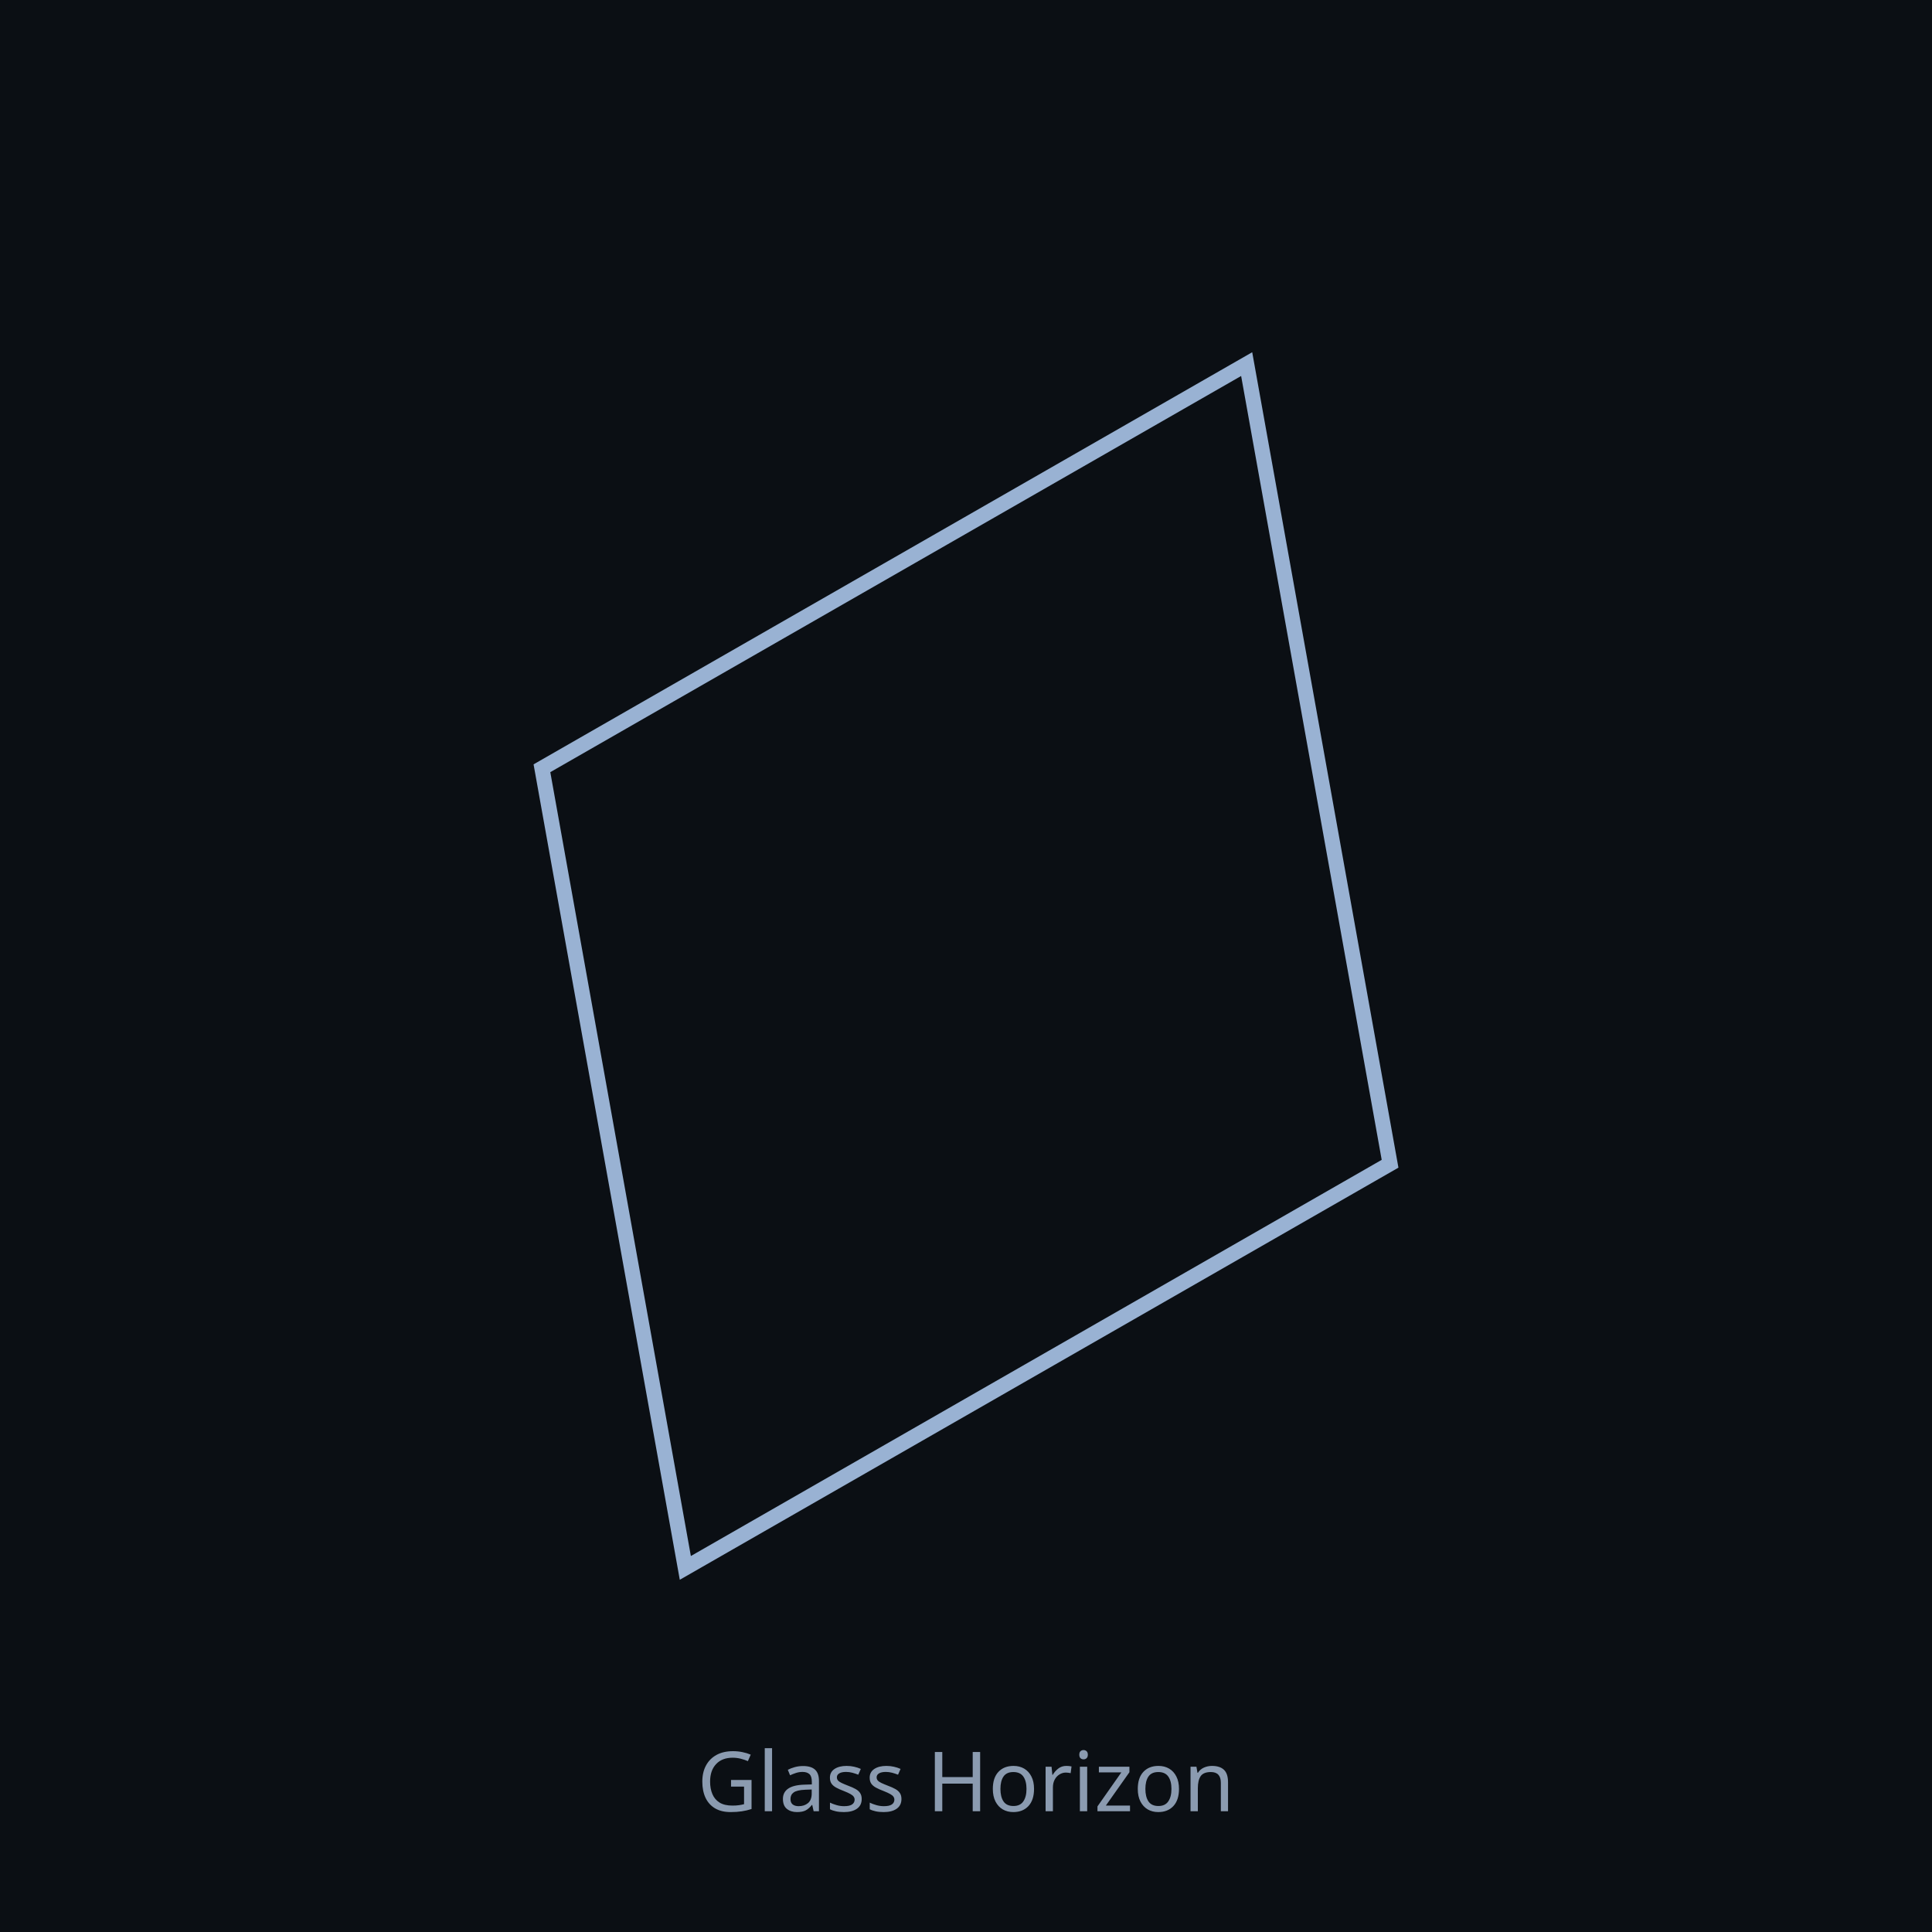
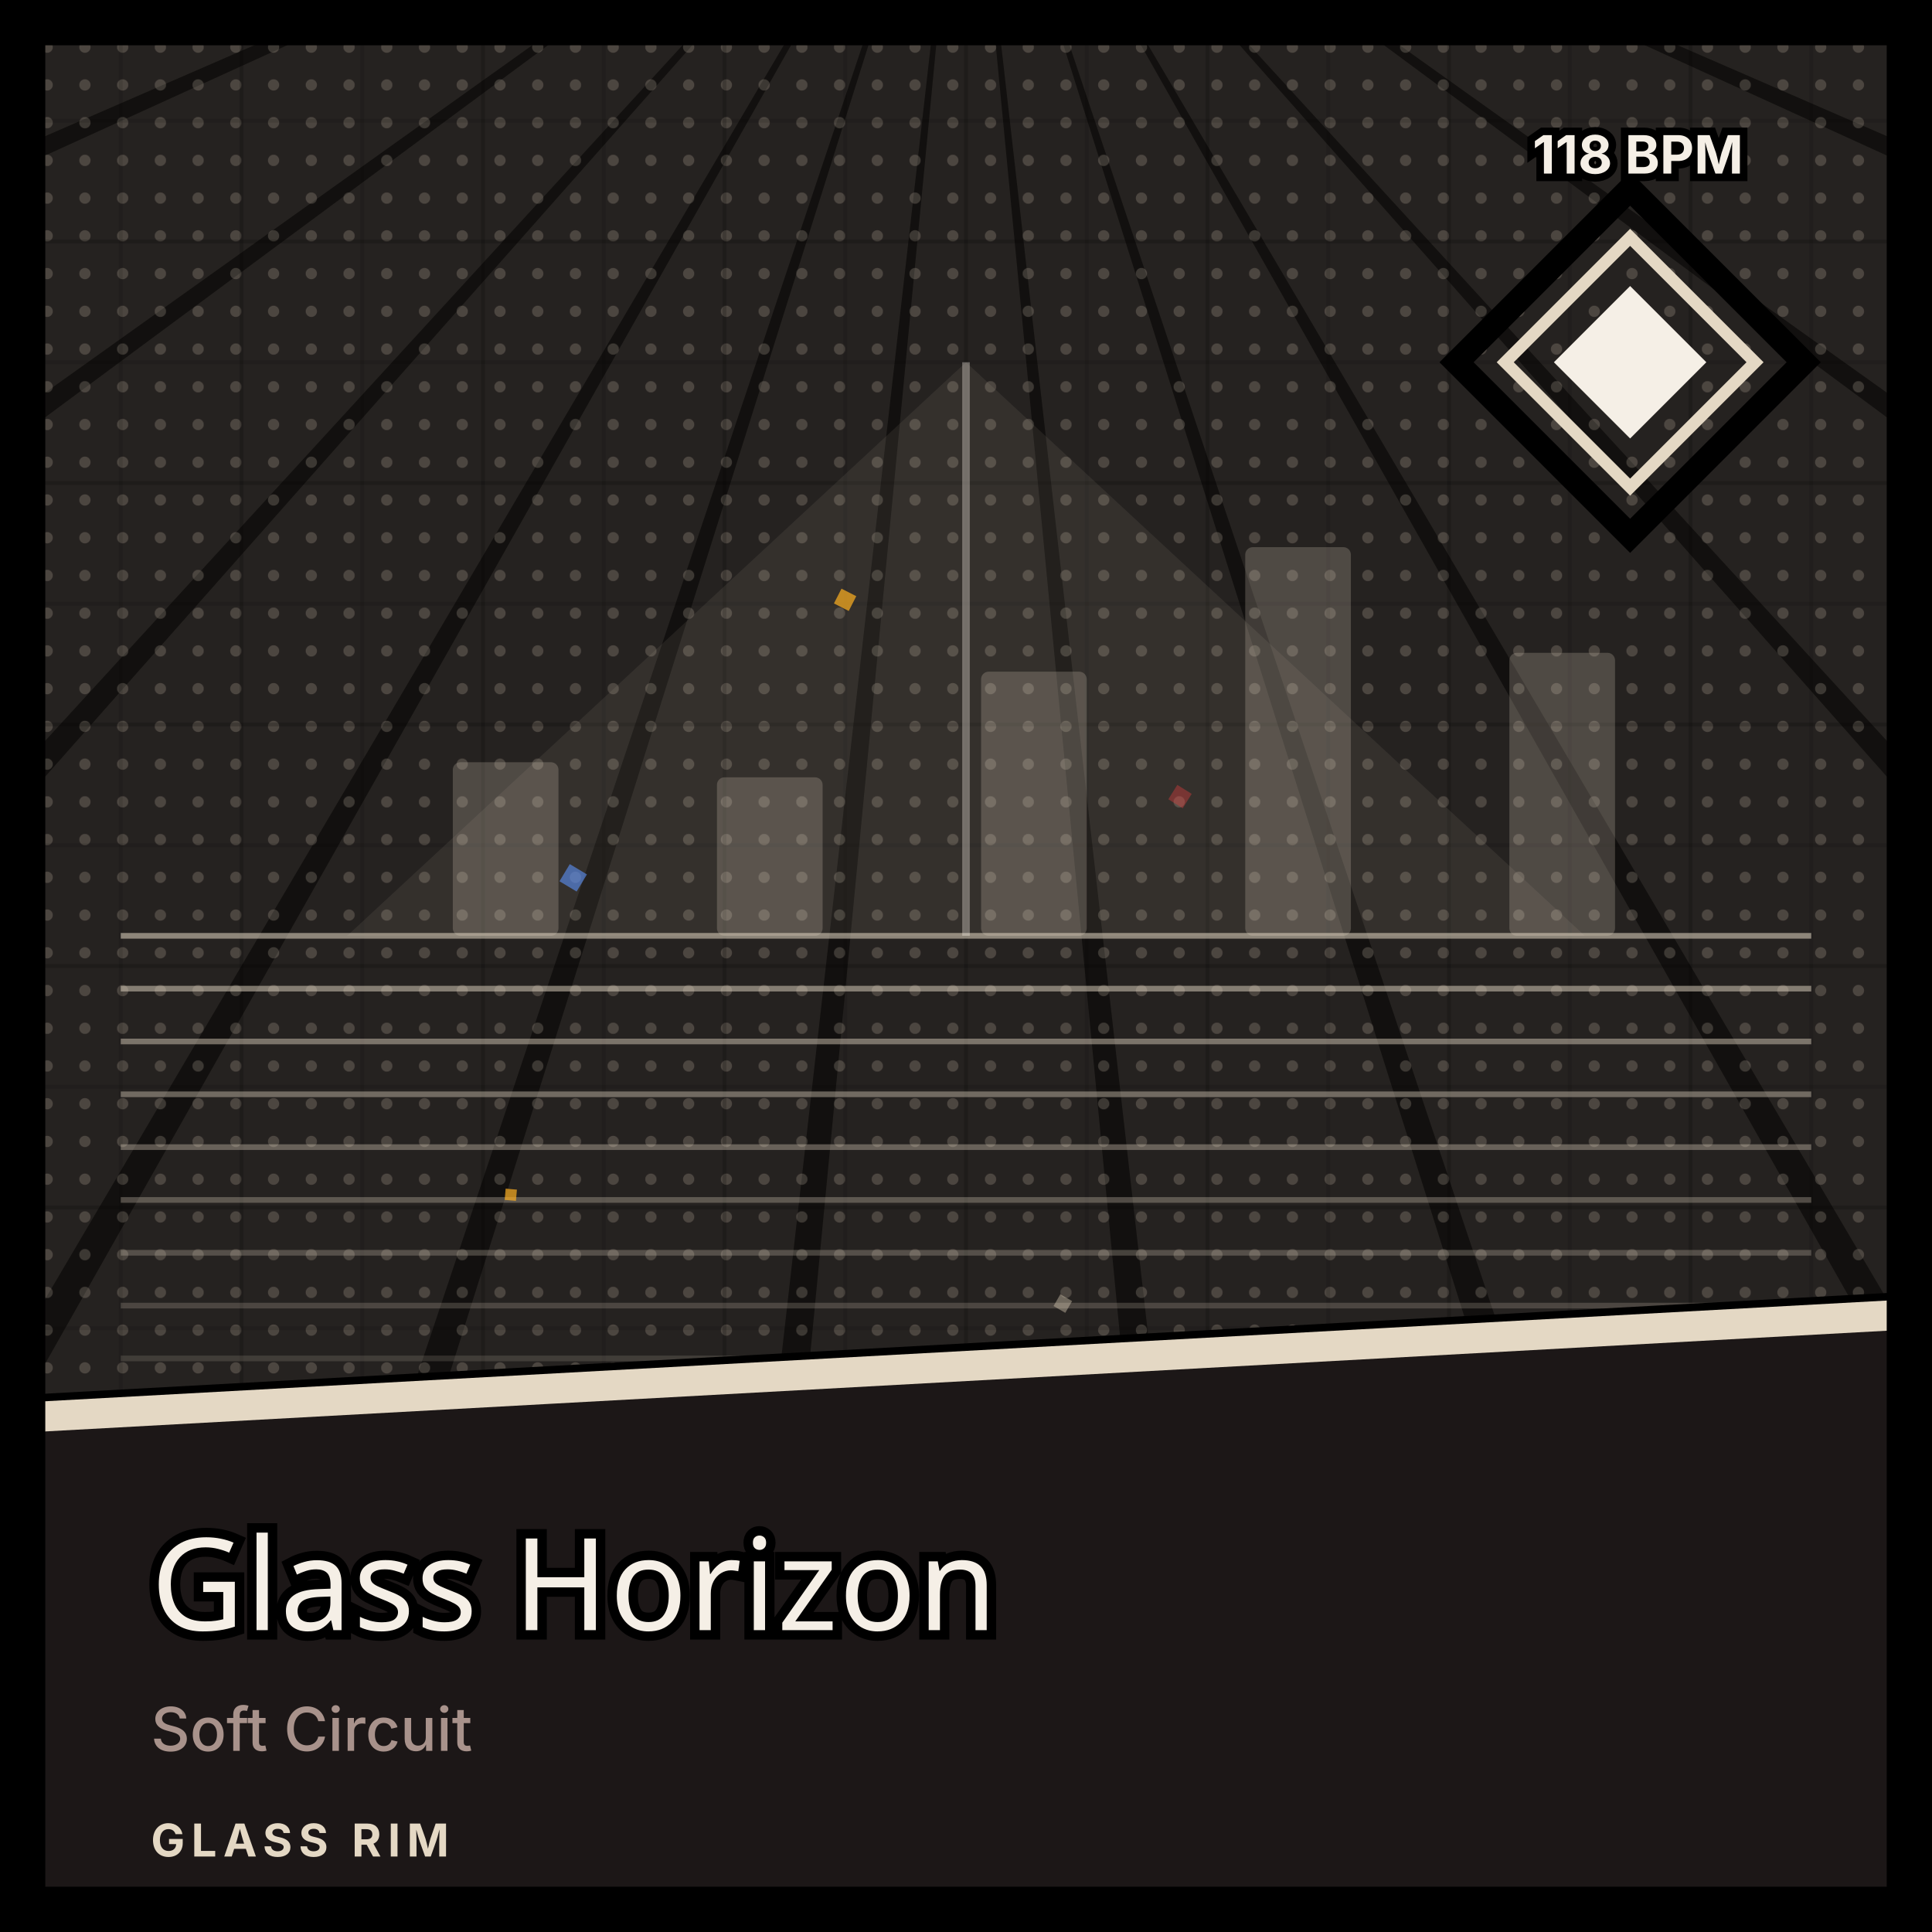
<svg xmlns="http://www.w3.org/2000/svg" width="512" height="512" viewBox="0 0 512 512">
-   <rect width="512" height="512" fill="#0b0f14" />
-   <polygon points="256,80 380,256 256,432 132,256" fill="none" stroke="#A8C4E8" stroke-width="4" opacity="0.9" transform="rotate(205 256 256)" />
-   <text x="256" y="480" text-anchor="middle" fill="#8b9bb0" font-family="system-ui" font-size="22">Glass Horizon</text>
+   <defs>
+     <pattern id="halftone" width="10" height="10" patternUnits="userSpaceOnUse">
+       <circle cx="2.5" cy="2.5" r="1.5" fill="#E4D8C4" opacity="0.20" />
+     </pattern>
+   </defs>
+   <rect width="512" height="512" fill="#12100F" />
+   <rect width="512" height="512" fill="url(#halftone)" />
+   <g>
+     <polygon points="256.0,-70.0 1016.0,-63.4 1000.7,81.5" fill="#E4D8C4" opacity="0.09" />
+     <polygon points="256.0,-70.0 998.0,94.5 953.0,233.0" fill="#E4D8C4" opacity="0.09" />
+     <polygon points="256.0,-70.0 947.6,245.2 874.7,371.3" fill="#E4D8C4" opacity="0.09" />
+     <polygon points="256.0,-70.0 866.9,382.1 769.4,490.3" fill="#E4D8C4" opacity="0.09" />
+     <polygon points="256.0,-70.0 759.6,499.2 641.7,584.8" fill="#E4D8C4" opacity="0.09" />
+     <polygon points="256.0,-70.0 630.2,591.5 497.2,650.7" fill="#E4D8C4" opacity="0.09" />
+     <polygon points="256.0,-70.0 484.5,654.8 342.0,685.1" fill="#E4D8C4" opacity="0.09" />
+     <polygon points="256.0,-70.0 328.8,686.5 183.2,686.5" fill="#E4D8C4" opacity="0.09" />
+     <polygon points="256.0,-70.0 170.0,685.1 27.5,654.8" fill="#E4D8C4" opacity="0.09" />
+     <polygon points="256.0,-70.0 14.8,650.7 -118.2,591.5" fill="#E4D8C4" opacity="0.09" />
+     <polygon points="256.0,-70.0 -129.7,584.8 -247.6,499.2" fill="#E4D8C4" opacity="0.09" />
+     <polygon points="256.0,-70.0 -257.4,490.3 -354.9,382.1" fill="#E4D8C4" opacity="0.09" />
+     <polygon points="256.0,-70.0 -362.7,371.3 -435.6,245.2" fill="#E4D8C4" opacity="0.09" />
+     <polygon points="256.0,-70.0 -441.0,233.0 -486.0,94.5" fill="#E4D8C4" opacity="0.09" />
+     <polygon points="256.0,-70.0 -488.7,81.5 -504.0,-63.4" fill="#E4D8C4" opacity="0.09" />
+   </g>
+   <g opacity="0.9">
+     <line x1="0" y1="0" x2="0" y2="512" stroke="#000000" stroke-opacity="0.20" stroke-width="1" />
+     <line x1="32" y1="0" x2="32" y2="512" stroke="#000000" stroke-opacity="0.12" stroke-width="1" />
+     <line x1="64" y1="0" x2="64" y2="512" stroke="#000000" stroke-opacity="0.20" stroke-width="1" />
+     <line x1="96" y1="0" x2="96" y2="512" stroke="#000000" stroke-opacity="0.12" stroke-width="1" />
+     <line x1="128" y1="0" x2="128" y2="512" stroke="#000000" stroke-opacity="0.20" stroke-width="1" />
+     <line x1="160" y1="0" x2="160" y2="512" stroke="#000000" stroke-opacity="0.12" stroke-width="1" />
+     <line x1="192" y1="0" x2="192" y2="512" stroke="#000000" stroke-opacity="0.20" stroke-width="1" />
+     <line x1="224" y1="0" x2="224" y2="512" stroke="#000000" stroke-opacity="0.12" stroke-width="1" />
+     <line x1="256" y1="0" x2="256" y2="512" stroke="#000000" stroke-opacity="0.20" stroke-width="1" />
+     <line x1="288" y1="0" x2="288" y2="512" stroke="#000000" stroke-opacity="0.12" stroke-width="1" />
+     <line x1="320" y1="0" x2="320" y2="512" stroke="#000000" stroke-opacity="0.20" stroke-width="1" />
+     <line x1="352" y1="0" x2="352" y2="512" stroke="#000000" stroke-opacity="0.12" stroke-width="1" />
+     <line x1="384" y1="0" x2="384" y2="512" stroke="#000000" stroke-opacity="0.20" stroke-width="1" />
+     <line x1="416" y1="0" x2="416" y2="512" stroke="#000000" stroke-opacity="0.12" stroke-width="1" />
+     <line x1="448" y1="0" x2="448" y2="512" stroke="#000000" stroke-opacity="0.20" stroke-width="1" />
+     <line x1="480" y1="0" x2="480" y2="512" stroke="#000000" stroke-opacity="0.12" stroke-width="1" />
+     <line x1="512" y1="0" x2="512" y2="512" stroke="#000000" stroke-opacity="0.20" stroke-width="1" />
+     <line x1="0" y1="0" x2="512" y2="0" stroke="#000000" stroke-opacity="0.20" stroke-width="1" />
+     <line x1="0" y1="32" x2="512" y2="32" stroke="#000000" stroke-opacity="0.12" stroke-width="1" />
+     <line x1="0" y1="64" x2="512" y2="64" stroke="#000000" stroke-opacity="0.20" stroke-width="1" />
+     <line x1="0" y1="96" x2="512" y2="96" stroke="#000000" stroke-opacity="0.12" stroke-width="1" />
+     <line x1="0" y1="128" x2="512" y2="128" stroke="#000000" stroke-opacity="0.20" stroke-width="1" />
+     <line x1="0" y1="160" x2="512" y2="160" stroke="#000000" stroke-opacity="0.12" stroke-width="1" />
+     <line x1="0" y1="192" x2="512" y2="192" stroke="#000000" stroke-opacity="0.20" stroke-width="1" />
+     <line x1="0" y1="224" x2="512" y2="224" stroke="#000000" stroke-opacity="0.12" stroke-width="1" />
+     <line x1="0" y1="256" x2="512" y2="256" stroke="#000000" stroke-opacity="0.20" stroke-width="1" />
+     <line x1="0" y1="288" x2="512" y2="288" stroke="#000000" stroke-opacity="0.12" stroke-width="1" />
+     <line x1="0" y1="320" x2="512" y2="320" stroke="#000000" stroke-opacity="0.20" stroke-width="1" />
+     <line x1="0" y1="352" x2="512" y2="352" stroke="#000000" stroke-opacity="0.12" stroke-width="1" />
+     <line x1="0" y1="384" x2="512" y2="384" stroke="#000000" stroke-opacity="0.20" stroke-width="1" />
+     <line x1="0" y1="416" x2="512" y2="416" stroke="#000000" stroke-opacity="0.12" stroke-width="1" />
+     <line x1="0" y1="448" x2="512" y2="448" stroke="#000000" stroke-opacity="0.20" stroke-width="1" />
+     <line x1="0" y1="480" x2="512" y2="480" stroke="#000000" stroke-opacity="0.12" stroke-width="1" />
+     <line x1="0" y1="512" x2="512" y2="512" stroke="#000000" stroke-opacity="0.20" stroke-width="1" />
+   </g>
+   <g>
+     <line x1="32" y1="248" x2="480" y2="248" stroke="#E4D8C4" stroke-width="1.5" opacity="0.55" />
+     <line x1="32" y1="262" x2="480" y2="262" stroke="#E4D8C4" stroke-width="1.5" opacity="0.50" />
+     <line x1="32" y1="276" x2="480" y2="276" stroke="#E4D8C4" stroke-width="1.5" opacity="0.45" />
+     <line x1="32" y1="290" x2="480" y2="290" stroke="#E4D8C4" stroke-width="1.5" opacity="0.40" />
+     <line x1="32" y1="304" x2="480" y2="304" stroke="#E4D8C4" stroke-width="1.5" opacity="0.35" />
+     <line x1="32" y1="318" x2="480" y2="318" stroke="#E4D8C4" stroke-width="1.5" opacity="0.30" />
+     <line x1="32" y1="332" x2="480" y2="332" stroke="#E4D8C4" stroke-width="1.5" opacity="0.25" />
+     <line x1="32" y1="346" x2="480" y2="346" stroke="#E4D8C4" stroke-width="1.5" opacity="0.20" />
+     <line x1="32" y1="360" x2="480" y2="360" stroke="#E4D8C4" stroke-width="1.5" opacity="0.15" />
+     <polygon points="256,96 420,248 92,248" fill="#E4D8C4" opacity="0.08" />
+     <line x1="256" y1="96" x2="256" y2="248" stroke="#F5EFE6" stroke-width="2" opacity="0.35" />
+     <rect x="120" y="202" width="28" height="46" fill="#E4D8C4" opacity="0.22" rx="2" />
+     <rect x="190" y="206" width="28" height="42" fill="#E4D8C4" opacity="0.22" rx="2" />
+     <rect x="260" y="178" width="28" height="70" fill="#E4D8C4" opacity="0.22" rx="2" />
+     <rect x="330" y="145" width="28" height="103" fill="#E4D8C4" opacity="0.22" rx="2" />
+     <rect x="400" y="173" width="28" height="75" fill="#E4D8C4" opacity="0.22" rx="2" />
+   </g>
+   <g>
+     <rect x="174.0" y="402.0" width="3.3" height="3.3" fill="#E23D3D" opacity="0.64" transform="rotate(3 174.0 402.0)" />
+     <rect x="353.0" y="389.0" width="3.2" height="3.2" fill="#F2E4C9" opacity="0.39" transform="rotate(11 353.0 389.0)" />
+     <rect x="223.0" y="156.0" width="4.4" height="4.4" fill="#FFB020" opacity="0.70" transform="rotate(27 223.0 156.0)" />
+     <rect x="151.0" y="229.0" width="5.3" height="5.3" fill="#5B8DEF" opacity="0.63" transform="rotate(31 151.0 229.0)" />
+     <rect x="312.0" y="208.0" width="4.5" height="4.5" fill="#E23D3D" opacity="0.39" transform="rotate(32 312.0 208.0)" />
+     <rect x="281.0" y="343.0" width="3.6" height="3.6" fill="#F2E4C9" opacity="0.37" transform="rotate(30 281.0 343.0)" />
+     <rect x="134.0" y="315.0" width="3.0" height="3.0" fill="#FFB020" opacity="0.69" transform="rotate(5 134.0 315.0)" />
+   </g>
+   <g>
+     <polygon points="432.0,50.0 478.0,96.0 432.0,142.0 386.0,96.0" fill="none" stroke="#000000" stroke-width="6.4" />
+     <polygon points="432.0,62.9 465.1,96.0 432.0,129.1 398.9,96.0" fill="none" stroke="#E4D8C4" stroke-width="3.2" />
+     <polygon points="432.0,75.8 452.2,96.0 432.0,116.2 411.8,96.0" fill="#F5EFE6" />
+   </g>
+   <polygon points="0,372 512,344 512,512 0,512" fill="#1C1717" stroke="#000000" stroke-width="4" />
+   <polygon points="0,372 512,344 512,352 0,380" fill="#E4D8C4" />
+   <text x="40" y="432" fill="#F5EFE6" font-family="Anton, Impact, Haettenschweiler, 'Arial Narrow', sans-serif" font-size="34" letter-spacing="0.01em" paint-order="stroke" stroke="#000000" stroke-width="5">Glass Horizon</text>
+   <text x="40" y="464" fill="#A8928B" font-family="IBM Plex Sans, system-ui, -apple-system, sans-serif" font-size="16" font-weight="500">Soft Circuit</text>
+   <text x="40" y="492" fill="#E4D8C4" font-family="IBM Plex Sans, system-ui, -apple-system, sans-serif" font-size="12" font-weight="700" letter-spacing="0.14em">GLASS RIM</text>
+   <text x="462" y="46" text-anchor="end" fill="#F5EFE6" font-family="IBM Plex Sans, system-ui, -apple-system, sans-serif" font-size="14" font-weight="700" paint-order="stroke" stroke="#000000" stroke-width="4">118 BPM</text>
+   <rect x="6" y="6" width="500" height="500" fill="none" stroke="#000000" stroke-width="12" />
</svg>
